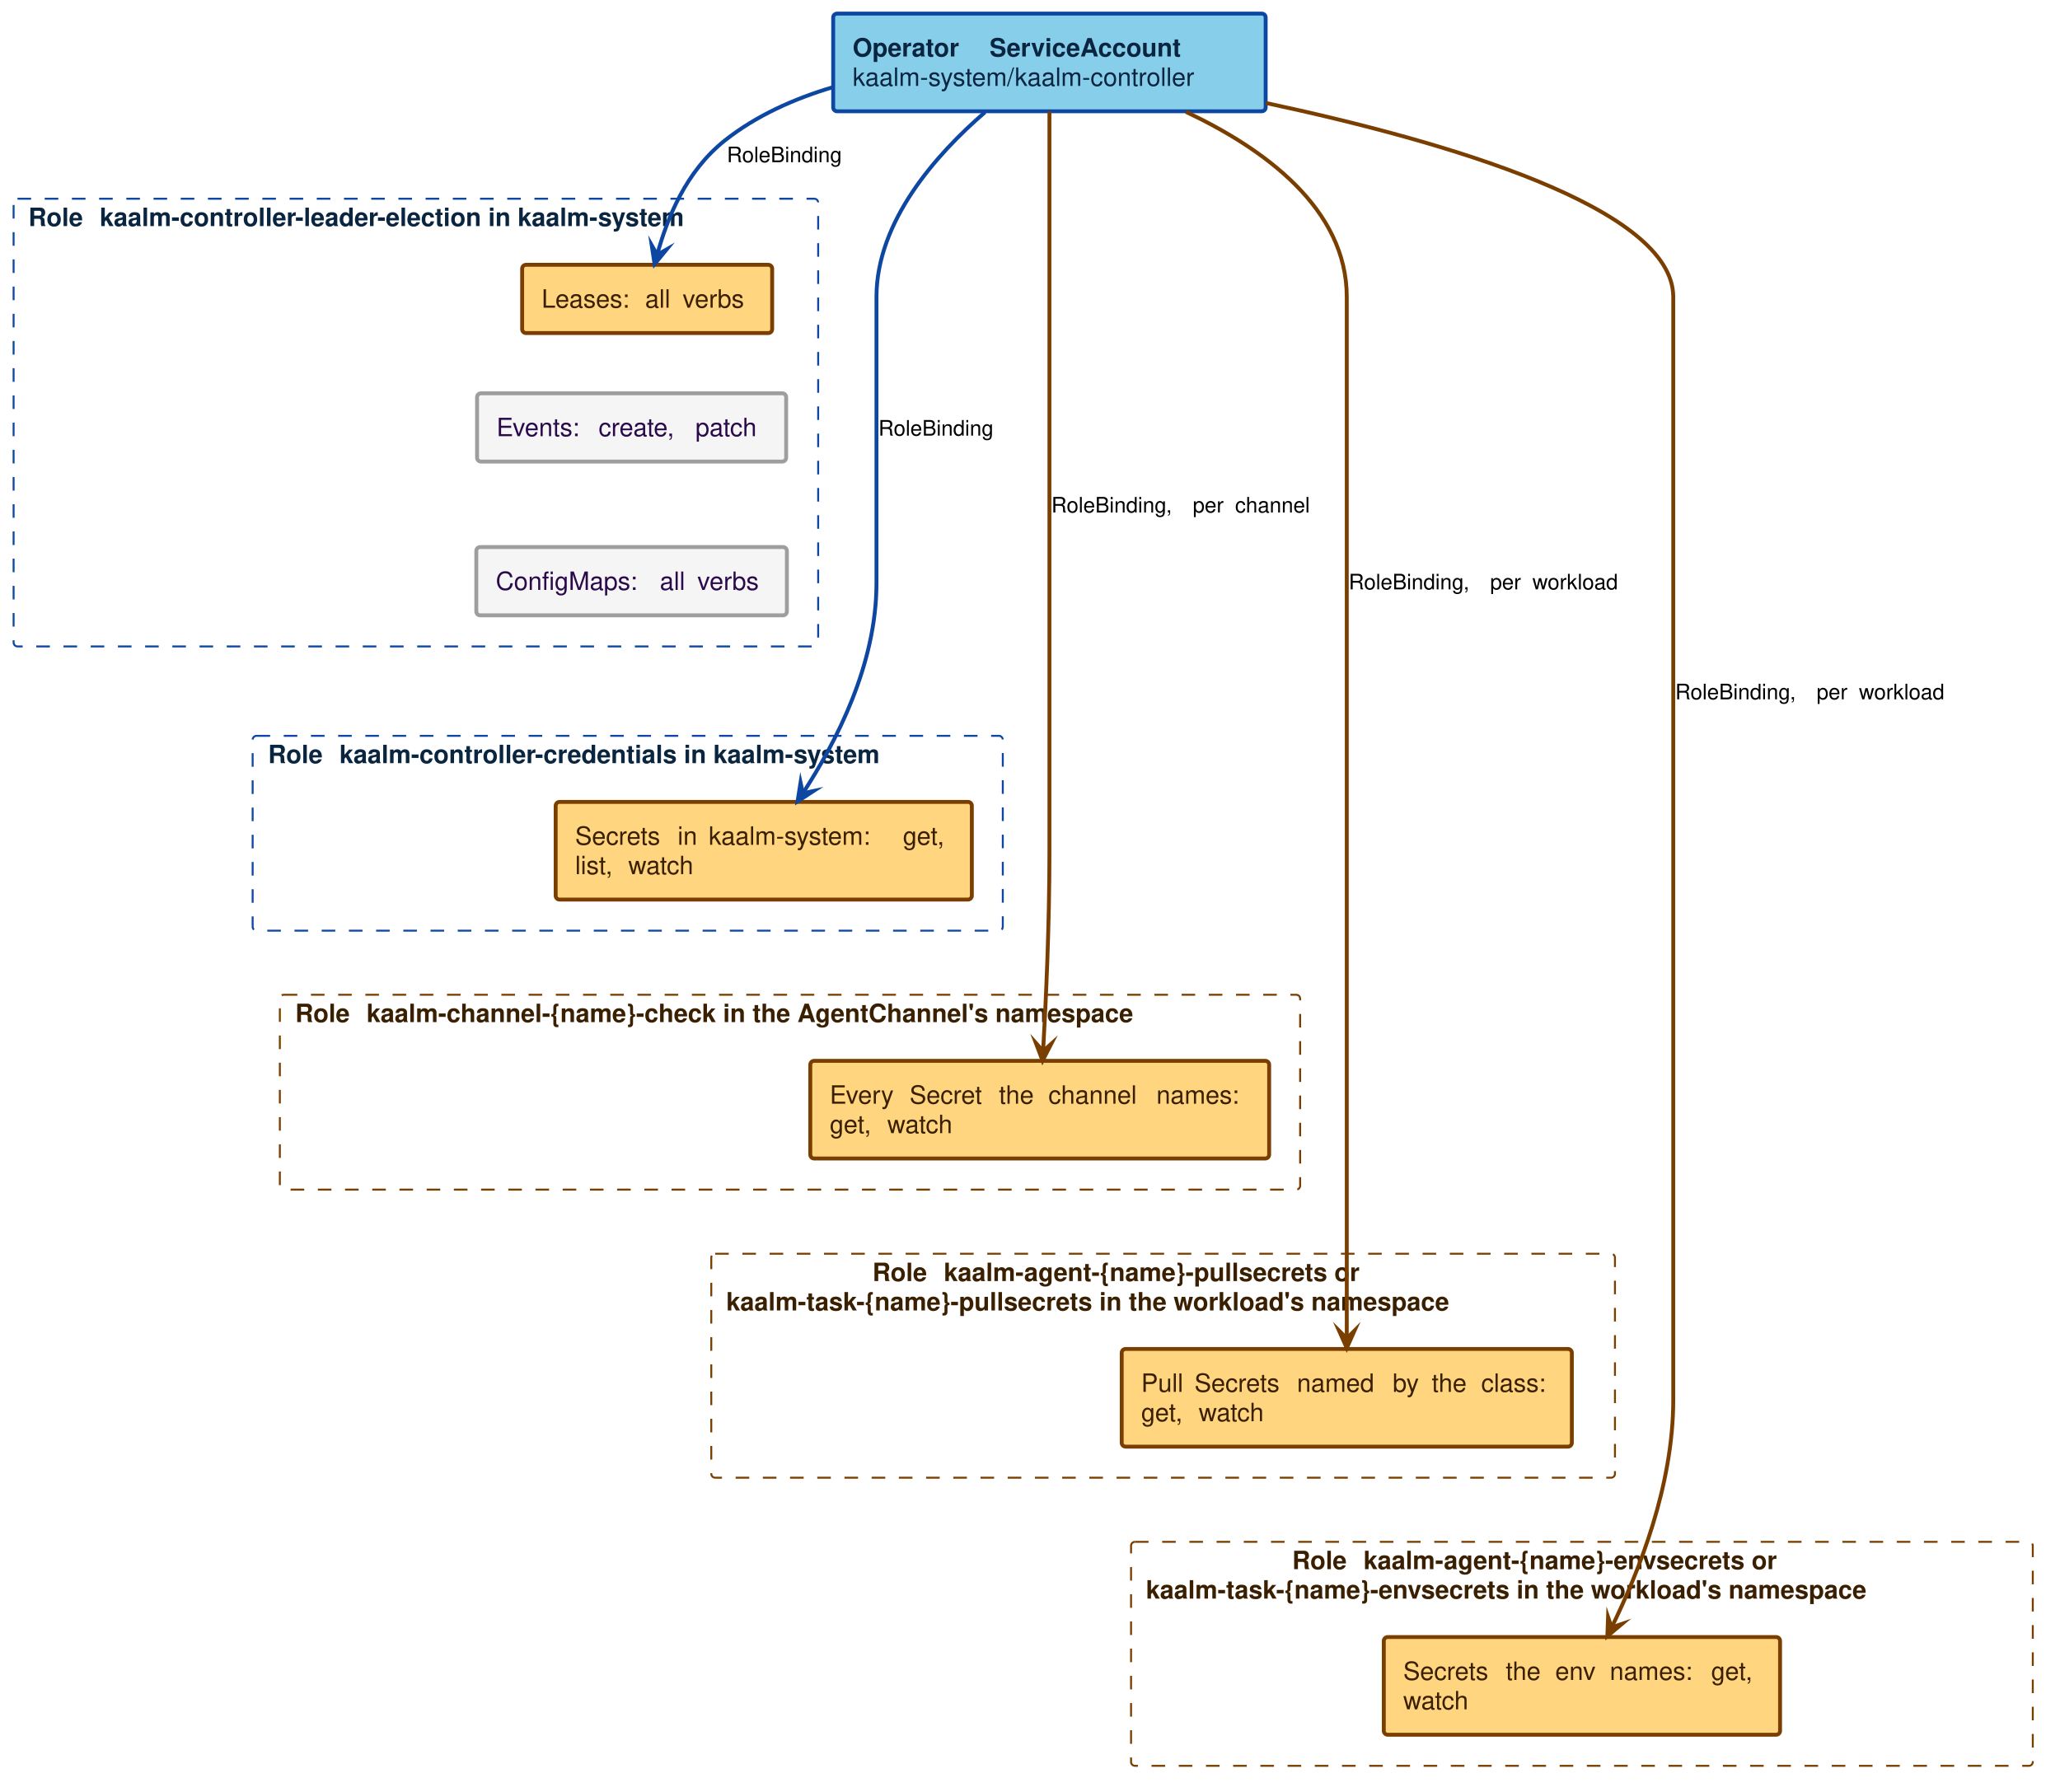
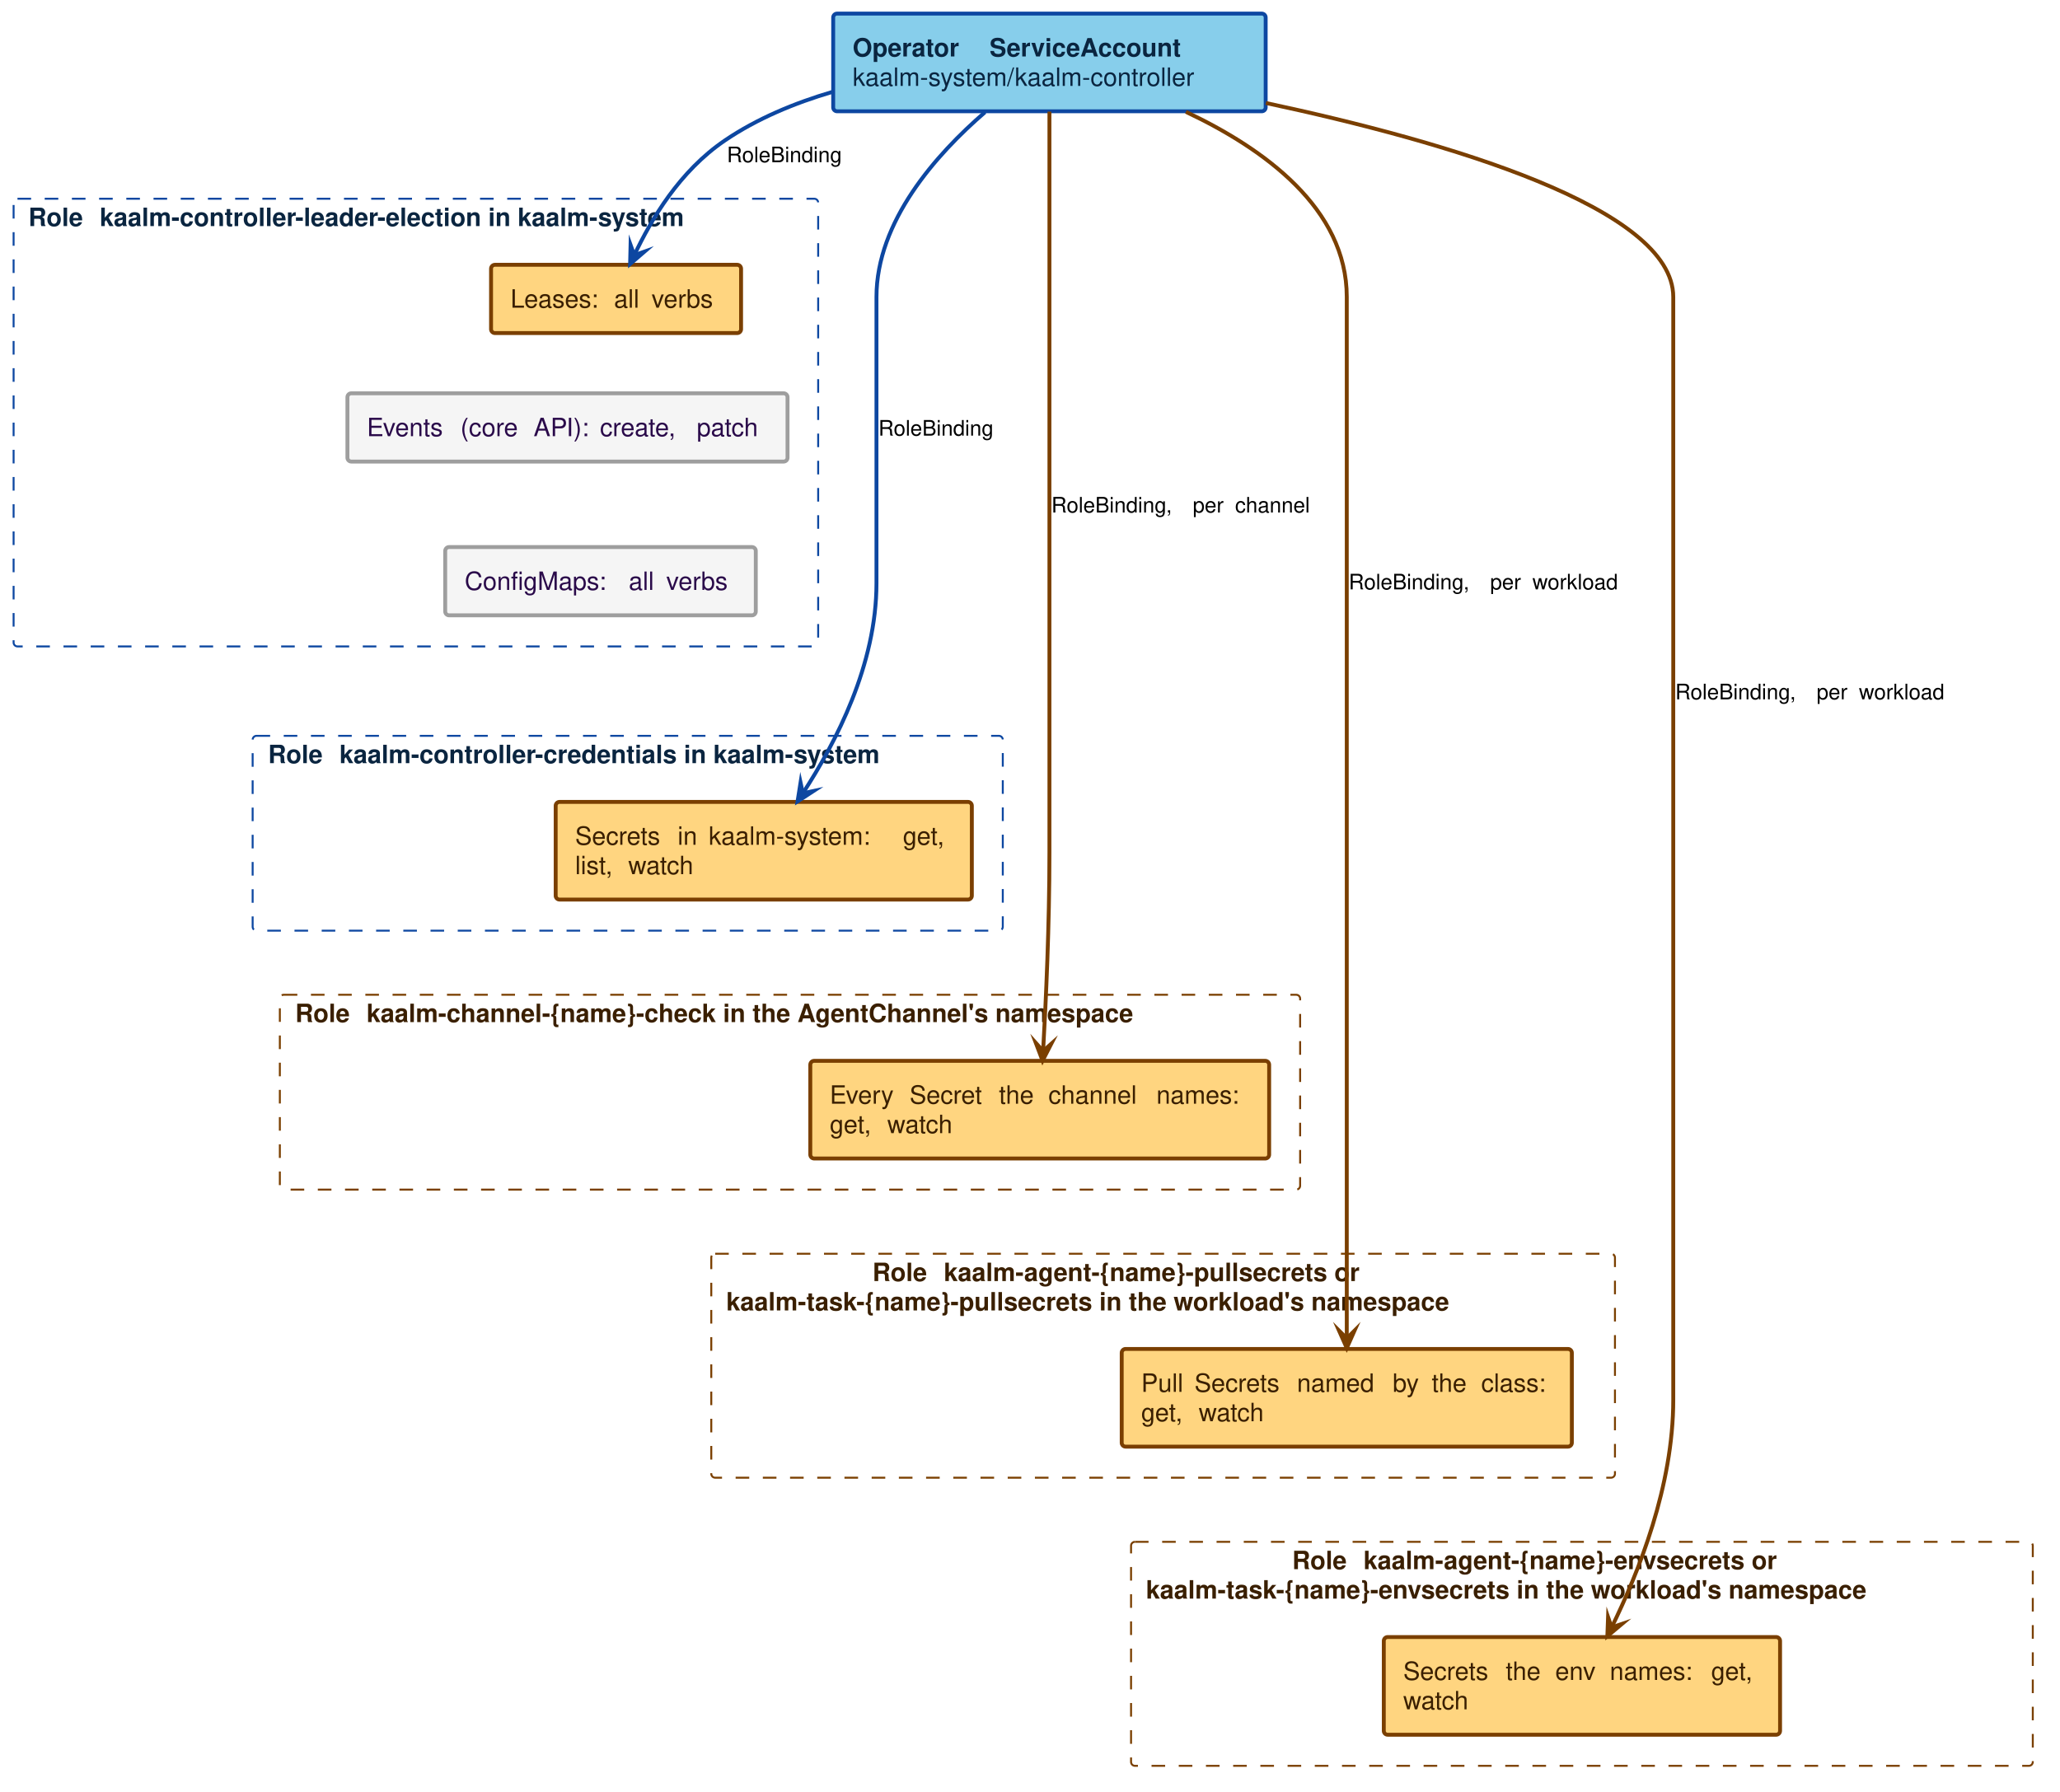
<svg xmlns="http://www.w3.org/2000/svg" version="1.1" data-diagram-type="DESCRIPTION" style="width:1060px;height:922px;" width="1060px" height="922px" viewBox="0 0 1060 922" zoomAndPan="magnify" preserveAspectRatio="none" contentStyleType="text/css">
  <defs />
  <g font-family="sans-serif" lengthAdjust="spacing">
    <g class="cluster" data-qualified-name="nssys" id="ent0002" data-source-line="10">
      <rect x="7" y="102.27" width="414" height="230.4" fill="none" style="stroke:#0D47A1;stroke-width:1;stroke-dasharray:7,7;" rx="2" ry="2" />
      <text x="14.592" y="116.337" fill="#0A2540" font-size="13" textLength="32.214" font-weight="700" font-family="Helvetica">Role</text>
      <text x="51.332" y="116.337" fill="#0A2540" font-size="13" textLength="362.077" font-weight="700" font-family="Helvetica">kaalm-controller-leader-election in kaalm-system</text>
    </g>
    <g class="cluster" data-qualified-name="nscred" id="ent0006" data-source-line="15">
      <rect x="130" y="378.67" width="386" height="100.26" fill="none" style="stroke:#0D47A1;stroke-width:1;stroke-dasharray:7,7;" rx="2" ry="2" />
      <text x="137.931" y="392.737" fill="#0A2540" font-size="13" textLength="32.214" font-weight="700" font-family="Helvetica">Role</text>
      <text x="174.671" y="392.737" fill="#0A2540" font-size="13" textLength="333.398" font-weight="700" font-family="Helvetica">kaalm-controller-credentials in kaalm-system</text>
    </g>
    <g class="cluster" data-qualified-name="nsuser" id="ent0008" data-source-line="18">
      <rect x="144" y="511.93" width="525" height="100.27" fill="none" style="stroke:#7A3F00;stroke-width:1;stroke-dasharray:7,7;" rx="2" ry="2" />
      <text x="151.892" y="525.997" fill="#3A1F00" font-size="13" textLength="32.214" font-weight="700" font-family="Helvetica">Role</text>
      <text x="188.633" y="525.997" fill="#3A1F00" font-size="13" textLength="472.475" font-weight="700" font-family="Helvetica">kaalm-channel-{name}-check in the AgentChannel's namespace</text>
    </g>
    <g class="cluster" data-qualified-name="nspull" id="ent0010" data-source-line="21">
      <rect x="366" y="645.2" width="465" height="115.26" fill="none" style="stroke:#7A3F00;stroke-width:1;stroke-dasharray:7,7;" rx="2" ry="2" />
      <text x="448.917" y="659.267" fill="#3A1F00" font-size="13" textLength="32.214" font-weight="700" font-family="Helvetica">Role</text>
      <text x="485.658" y="659.267" fill="#3A1F00" font-size="13" textLength="262.425" font-weight="700" font-family="Helvetica">kaalm-agent-{name}-pullsecrets or</text>
      <text x="373.714" y="674.4" fill="#3A1F00" font-size="13" textLength="449.573" font-weight="700" font-family="Helvetica">kaalm-task-{name}-pullsecrets in the workload's namespace</text>
    </g>
    <g class="cluster" data-qualified-name="nsenv" id="ent0012" data-source-line="24">
      <rect x="582" y="793.46" width="464" height="115.27" fill="none" style="stroke:#7A3F00;stroke-width:1;stroke-dasharray:7,7;" rx="2" ry="2" />
      <text x="664.881" y="807.527" fill="#3A1F00" font-size="13" textLength="32.214" font-weight="700" font-family="Helvetica">Role</text>
      <text x="701.621" y="807.527" fill="#3A1F00" font-size="13" textLength="261.498" font-weight="700" font-family="Helvetica">kaalm-agent-{name}-envsecrets or</text>
      <text x="589.677" y="822.66" fill="#3A1F00" font-size="13" textLength="448.646" font-weight="700" font-family="Helvetica">kaalm-task-{name}-envsecrets in the workload's namespace</text>
    </g>
    <g class="entity" data-qualified-name="nssys.leases" id="ent0003" data-source-line="11">
-       <rect x="268.68" y="136.27" width="128.646" height="35.133" fill="#FFD580" style="stroke:#7A3F00;stroke-width:2;" rx="2" ry="2" />
-       <text x="278.68" y="158.337" fill="#3A1F00" font-size="13" textLength="49.131" font-family="Helvetica">Leases:</text>
-       <text x="327.811" y="158.337" fill="#3A1F00" font-size="13" font-family="Helvetica"> </text>
-       <text x="331.943" y="158.337" fill="#3A1F00" font-size="13" textLength="15.19" font-family="Helvetica">all</text>
-       <text x="347.133" y="158.337" fill="#3A1F00" font-size="13" font-family="Helvetica"> </text>
-       <text x="351.265" y="158.337" fill="#3A1F00" font-size="13" textLength="36.061" font-family="Helvetica">verbs</text>
+       <rect x="252.68" y="136.27" width="128.646" height="35.133" fill="#FFD580" style="stroke:#7A3F00;stroke-width:2;" rx="2" ry="2" />
+       <text x="262.68" y="158.337" fill="#3A1F00" font-size="13" textLength="49.131" font-family="Helvetica">Leases:</text>
+       <text x="311.811" y="158.337" fill="#3A1F00" font-size="13" font-family="Helvetica"> </text>
+       <text x="315.943" y="158.337" fill="#3A1F00" font-size="13" textLength="15.19" font-family="Helvetica">all</text>
+       <text x="331.133" y="158.337" fill="#3A1F00" font-size="13" font-family="Helvetica"> </text>
+       <text x="335.265" y="158.337" fill="#3A1F00" font-size="13" textLength="36.061" font-family="Helvetica">verbs</text>
    </g>
    <g class="entity" data-qualified-name="nssys.ev" id="ent0004" data-source-line="12">
-       <rect x="245.48" y="202.4" width="159.045" height="35.133" fill="#F5F5F5" style="stroke:#9E9E9E;stroke-width:2;" rx="2" ry="2" />
-       <text x="255.48" y="224.467" fill="#2A0A4A" font-size="13" textLength="48.395" font-family="Helvetica">Events:</text>
-       <text x="303.875" y="224.467" fill="#2A0A4A" font-size="13" font-family="Helvetica"> </text>
-       <text x="308.007" y="224.467" fill="#2A0A4A" font-size="13" textLength="45.684" font-family="Helvetica">create,</text>
-       <text x="353.691" y="224.467" fill="#2A0A4A" font-size="13" font-family="Helvetica"> </text>
-       <text x="357.823" y="224.467" fill="#2A0A4A" font-size="13" textLength="36.702" font-family="Helvetica">patch</text>
+       <rect x="178.77" y="202.4" width="226.464" height="35.133" fill="#F5F5F5" style="stroke:#9E9E9E;stroke-width:2;" rx="2" ry="2" />
+       <text x="188.77" y="224.467" fill="#2A0A4A" font-size="13" textLength="44.015" font-family="Helvetica">Events</text>
+       <text x="232.785" y="224.467" fill="#2A0A4A" font-size="13" font-family="Helvetica"> </text>
+       <text x="236.917" y="224.467" fill="#2A0A4A" font-size="13" textLength="33.516" font-family="Helvetica">(core</text>
+       <text x="270.433" y="224.467" fill="#2A0A4A" font-size="13" font-family="Helvetica"> </text>
+       <text x="274.565" y="224.467" fill="#2A0A4A" font-size="13" textLength="30.018" font-family="Helvetica">API):</text>
+       <text x="304.583" y="224.467" fill="#2A0A4A" font-size="13" font-family="Helvetica"> </text>
+       <text x="308.715" y="224.467" fill="#2A0A4A" font-size="13" textLength="45.684" font-family="Helvetica">create,</text>
+       <text x="354.399" y="224.467" fill="#2A0A4A" font-size="13" font-family="Helvetica"> </text>
+       <text x="358.532" y="224.467" fill="#2A0A4A" font-size="13" textLength="36.702" font-family="Helvetica">patch</text>
    </g>
    <g class="entity" data-qualified-name="nssys.cm" id="ent0005" data-source-line="13">
-       <rect x="245.09" y="281.53" width="159.813" height="35.133" fill="#F5F5F5" style="stroke:#9E9E9E;stroke-width:2;" rx="2" ry="2" />
-       <text x="255.09" y="303.597" fill="#2A0A4A" font-size="13" textLength="80.298" font-family="Helvetica">ConfigMaps:</text>
-       <text x="335.388" y="303.597" fill="#2A0A4A" font-size="13" font-family="Helvetica"> </text>
-       <text x="339.52" y="303.597" fill="#2A0A4A" font-size="13" textLength="15.19" font-family="Helvetica">all</text>
-       <text x="354.71" y="303.597" fill="#2A0A4A" font-size="13" font-family="Helvetica"> </text>
-       <text x="358.842" y="303.597" fill="#2A0A4A" font-size="13" textLength="36.061" font-family="Helvetica">verbs</text>
+       <rect x="229.09" y="281.53" width="159.813" height="35.133" fill="#F5F5F5" style="stroke:#9E9E9E;stroke-width:2;" rx="2" ry="2" />
+       <text x="239.09" y="303.597" fill="#2A0A4A" font-size="13" textLength="80.298" font-family="Helvetica">ConfigMaps:</text>
+       <text x="319.388" y="303.597" fill="#2A0A4A" font-size="13" font-family="Helvetica"> </text>
+       <text x="323.52" y="303.597" fill="#2A0A4A" font-size="13" textLength="15.19" font-family="Helvetica">all</text>
+       <text x="338.71" y="303.597" fill="#2A0A4A" font-size="13" font-family="Helvetica"> </text>
+       <text x="342.842" y="303.597" fill="#2A0A4A" font-size="13" textLength="36.061" font-family="Helvetica">verbs</text>
    </g>
    <g class="entity" data-qualified-name="nscred.syssec" id="ent0007" data-source-line="16">
      <rect x="285.93" y="412.67" width="214.143" height="50.266" fill="#FFD580" style="stroke:#7A3F00;stroke-width:2;" rx="2" ry="2" />
      <text x="295.93" y="434.737" fill="#3A1F00" font-size="13" textLength="48.61" font-family="Helvetica">Secrets</text>
      <text x="344.54" y="434.737" fill="#3A1F00" font-size="13" font-family="Helvetica"> </text>
      <text x="348.673" y="434.737" fill="#3A1F00" font-size="13" textLength="11.851" font-family="Helvetica">in</text>
      <text x="360.524" y="434.737" fill="#3A1F00" font-size="13" font-family="Helvetica"> </text>
      <text x="364.656" y="434.737" fill="#3A1F00" font-size="13" textLength="95.805" font-family="Helvetica">kaalm-system:</text>
      <text x="460.461" y="434.737" fill="#3A1F00" font-size="13" font-family="Helvetica"> </text>
      <text x="464.594" y="434.737" fill="#3A1F00" font-size="13" textLength="25.479" font-family="Helvetica">get,</text>
      <text x="295.93" y="449.87" fill="#3A1F00" font-size="13" textLength="23.226" font-family="Helvetica">list,</text>
      <text x="319.156" y="449.87" fill="#3A1F00" font-size="13" font-family="Helvetica"> </text>
      <text x="323.288" y="449.87" fill="#3A1F00" font-size="13" textLength="39.083" font-family="Helvetica">watch</text>
    </g>
    <g class="entity" data-qualified-name="nsuser.chsec" id="ent0009" data-source-line="19">
      <rect x="416.95" y="545.93" width="236.106" height="50.266" fill="#FFD580" style="stroke:#7A3F00;stroke-width:2;" rx="2" ry="2" />
      <text x="426.95" y="567.997" fill="#3A1F00" font-size="13" textLength="36.943" font-family="Helvetica">Every</text>
      <text x="463.893" y="567.997" fill="#3A1F00" font-size="13" font-family="Helvetica"> </text>
      <text x="468.026" y="567.997" fill="#3A1F00" font-size="13" textLength="41.837" font-family="Helvetica">Secret</text>
      <text x="509.863" y="567.997" fill="#3A1F00" font-size="13" font-family="Helvetica"> </text>
      <text x="513.995" y="567.997" fill="#3A1F00" font-size="13" textLength="21.334" font-family="Helvetica">the</text>
      <text x="535.33" y="567.997" fill="#3A1F00" font-size="13" font-family="Helvetica"> </text>
      <text x="539.462" y="567.997" fill="#3A1F00" font-size="13" textLength="51.441" font-family="Helvetica">channel</text>
      <text x="590.904" y="567.997" fill="#3A1F00" font-size="13" font-family="Helvetica"> </text>
      <text x="595.036" y="567.997" fill="#3A1F00" font-size="13" textLength="48.02" font-family="Helvetica">names:</text>
      <text x="426.95" y="583.13" fill="#3A1F00" font-size="13" textLength="25.479" font-family="Helvetica">get,</text>
      <text x="452.429" y="583.13" fill="#3A1F00" font-size="13" font-family="Helvetica"> </text>
      <text x="456.562" y="583.13" fill="#3A1F00" font-size="13" textLength="39.083" font-family="Helvetica">watch</text>
    </g>
    <g class="entity" data-qualified-name="nspull.pullsec" id="ent0011" data-source-line="22">
      <rect x="577.19" y="694.2" width="231.625" height="50.266" fill="#FFD580" style="stroke:#7A3F00;stroke-width:2;" rx="2" ry="2" />
      <text x="587.19" y="716.267" fill="#3A1F00" font-size="13" textLength="23.302" font-family="Helvetica">Pull</text>
      <text x="610.492" y="716.267" fill="#3A1F00" font-size="13" font-family="Helvetica"> </text>
      <text x="614.625" y="716.267" fill="#3A1F00" font-size="13" textLength="48.61" font-family="Helvetica">Secrets</text>
      <text x="663.235" y="716.267" fill="#3A1F00" font-size="13" font-family="Helvetica"> </text>
      <text x="667.367" y="716.267" fill="#3A1F00" font-size="13" textLength="45.119" font-family="Helvetica">named</text>
      <text x="712.486" y="716.267" fill="#3A1F00" font-size="13" font-family="Helvetica"> </text>
      <text x="716.619" y="716.267" fill="#3A1F00" font-size="13" textLength="15.945" font-family="Helvetica">by</text>
      <text x="732.564" y="716.267" fill="#3A1F00" font-size="13" font-family="Helvetica"> </text>
      <text x="736.696" y="716.267" fill="#3A1F00" font-size="13" textLength="21.334" font-family="Helvetica">the</text>
      <text x="758.031" y="716.267" fill="#3A1F00" font-size="13" font-family="Helvetica"> </text>
      <text x="762.163" y="716.267" fill="#3A1F00" font-size="13" textLength="36.651" font-family="Helvetica">class:</text>
      <text x="587.19" y="731.4" fill="#3A1F00" font-size="13" textLength="25.479" font-family="Helvetica">get,</text>
      <text x="612.669" y="731.4" fill="#3A1F00" font-size="13" font-family="Helvetica"> </text>
      <text x="616.802" y="731.4" fill="#3A1F00" font-size="13" textLength="39.083" font-family="Helvetica">watch</text>
    </g>
    <g class="entity" data-qualified-name="nsenv.envsec" id="ent0013" data-source-line="25">
      <rect x="712.05" y="842.46" width="203.904" height="50.266" fill="#FFD580" style="stroke:#7A3F00;stroke-width:2;" rx="2" ry="2" />
      <text x="722.05" y="864.527" fill="#3A1F00" font-size="13" textLength="48.61" font-family="Helvetica">Secrets</text>
      <text x="770.66" y="864.527" fill="#3A1F00" font-size="13" font-family="Helvetica"> </text>
      <text x="774.793" y="864.527" fill="#3A1F00" font-size="13" textLength="21.334" font-family="Helvetica">the</text>
      <text x="796.127" y="864.527" fill="#3A1F00" font-size="13" font-family="Helvetica"> </text>
      <text x="800.259" y="864.527" fill="#3A1F00" font-size="13" textLength="23.931" font-family="Helvetica">env</text>
      <text x="824.19" y="864.527" fill="#3A1F00" font-size="13" font-family="Helvetica"> </text>
      <text x="828.322" y="864.527" fill="#3A1F00" font-size="13" textLength="48.02" font-family="Helvetica">names:</text>
      <text x="876.342" y="864.527" fill="#3A1F00" font-size="13" font-family="Helvetica"> </text>
      <text x="880.475" y="864.527" fill="#3A1F00" font-size="13" textLength="25.479" font-family="Helvetica">get,</text>
      <text x="722.05" y="879.66" fill="#3A1F00" font-size="13" textLength="39.083" font-family="Helvetica">watch</text>
    </g>
    <g class="entity" data-qualified-name="OPSA" id="ent0001" data-source-line="9">
      <rect x="428.73" y="7" width="222.535" height="50.266" fill="#87CEEB" style="stroke:#0D47A1;stroke-width:2;" rx="2" ry="2" />
      <text x="438.73" y="29.067" fill="#0A2540" font-size="13" textLength="65.914" font-weight="700" font-family="Helvetica">Operator</text>
      <text x="504.644" y="29.067" fill="#0A2540" font-size="13" font-weight="700" font-family="Helvetica"> </text>
      <text x="509.17" y="29.067" fill="#0A2540" font-size="13" textLength="113.172" font-weight="700" font-family="Helvetica">ServiceAccount</text>
      <text x="438.73" y="44.2" fill="#0A2540" font-size="13" textLength="202.535" font-family="Helvetica">kaalm-system/kaalm-controller</text>
    </g>
    <g class="link" data-entity-1="ent0001" data-entity-2="ent0003" id="lnk14" data-source-line="27" data-link-type="dependency">
-       <path d="M428.64,44.85 C408.66,50.78 389.1,59.51 373,72.27 C352.68,88.37 343.226,112.639 338.146,131.109" style="stroke:#0D47A1;stroke-width:2;" fill="none" id="OPSA-to-leases" />
-       <polygon points="336.82,135.93,343.064,128.313,338.146,131.109,335.35,126.191,336.82,135.93" fill="#0D47A1" style="stroke:#0D47A1;stroke-width:2;stroke-linejoin:miter;stroke-miterlimit:10;" />
+       <path d="M428.31,47.3 C408.81,53.03 389.5,61.06 373,72.27 C349.61,88.16 335.15,112.801 326.37,131.341" style="stroke:#0D47A1;stroke-width:2;" fill="none" id="OPSA-to-leases" />
+       <polygon points="324.23,135.86,331.697,129.438,326.37,131.341,324.467,126.014,324.23,135.86" fill="#0D47A1" style="stroke:#0D47A1;stroke-width:2;stroke-linejoin:miter;stroke-miterlimit:10;" />
      <text x="374" y="83.48" fill="#000" font-size="11" textLength="65.764" font-family="Helvetica">RoleBinding</text>
    </g>
    <g class="link" data-entity-1="ent0001" data-entity-2="ent0007" id="lnk15" data-source-line="28" data-link-type="dependency">
      <path d="M506.86,57.73 C481.56,79.57 451,113.99 451,152.84 C451,152.84 451,152.84 451,300.1 C451,342.12 430.209,381.854 413.119,408.224" style="stroke:#0D47A1;stroke-width:2;" fill="none" id="OPSA-to-syssec" />
      <polygon points="410.4,412.42,418.651,407.043,413.119,408.224,411.938,402.692,410.4,412.42" fill="#0D47A1" style="stroke:#0D47A1;stroke-width:2;stroke-linejoin:miter;stroke-miterlimit:10;" />
      <text x="452" y="224.18" fill="#000" font-size="11" textLength="65.764" font-family="Helvetica">RoleBinding</text>
    </g>
    <g class="link" data-entity-1="ent0001" data-entity-2="ent0009" id="lnk16" data-source-line="29" data-link-type="dependency">
      <path d="M540,57.44 C540,81.62 540,119.79 540,152.84 C540,152.84 540,152.84 540,438.8 C540,476.2 538.231,514.558 536.751,540.888" style="stroke:#7A3F00;stroke-width:2;" fill="none" id="OPSA-to-chsec" />
      <polygon points="536.47,545.88,540.969,537.119,536.751,540.888,532.981,536.67,536.47,545.88" fill="#7A3F00" style="stroke:#7A3F00;stroke-width:2;stroke-linejoin:miter;stroke-miterlimit:10;" />
      <text x="541" y="263.74" fill="#000" font-size="11" textLength="69.26" font-family="Helvetica">RoleBinding,</text>
      <text x="610.26" y="263.74" fill="#000" font-size="11" font-family="Helvetica"> </text>
      <text x="613.757" y="263.74" fill="#000" font-size="11" textLength="18.272" font-family="Helvetica">per</text>
      <text x="632.029" y="263.74" fill="#000" font-size="11" font-family="Helvetica"> </text>
      <text x="635.526" y="263.74" fill="#000" font-size="11" textLength="43.527" font-family="Helvetica">channel</text>
    </g>
    <g class="link" data-entity-1="ent0001" data-entity-2="ent0011" id="lnk17" data-source-line="30" data-link-type="dependency">
      <path d="M610.23,57.57 C650.45,76.51 693,107.31 693,152.84 C693,152.84 693,152.84 693,572.07 C693,614.85 693,659.68 693,688.75" style="stroke:#7A3F00;stroke-width:2;" fill="none" id="OPSA-to-pullsec" />
      <polygon points="693,693.75,697,684.75,693,688.75,689,684.75,693,693.75" fill="#7A3F00" style="stroke:#7A3F00;stroke-width:2;stroke-linejoin:miter;stroke-miterlimit:10;" />
      <text x="694" y="303.31" fill="#000" font-size="11" textLength="69.26" font-family="Helvetica">RoleBinding,</text>
      <text x="763.26" y="303.31" fill="#000" font-size="11" font-family="Helvetica"> </text>
      <text x="766.757" y="303.31" fill="#000" font-size="11" textLength="18.272" font-family="Helvetica">per</text>
      <text x="785.029" y="303.31" fill="#000" font-size="11" font-family="Helvetica"> </text>
      <text x="788.526" y="303.31" fill="#000" font-size="11" textLength="50.128" font-family="Helvetica">workload</text>
    </g>
    <g class="link" data-entity-1="ent0001" data-entity-2="ent0013" id="lnk18" data-source-line="31" data-link-type="dependency">
      <path d="M651.37,53 C744.08,72.8 861,106.89 861,152.84 C861,152.84 861,152.84 861,720.33 C861,764.87 843.196,809.058 829.286,837.508" style="stroke:#7A3F00;stroke-width:2;" fill="none" id="OPSA-to-envsec" />
      <polygon points="827.09,842,834.637,835.672,829.286,837.508,827.45,832.158,827.09,842" fill="#7A3F00" style="stroke:#7A3F00;stroke-width:2;stroke-linejoin:miter;stroke-miterlimit:10;" />
      <text x="862" y="359.88" fill="#000" font-size="11" textLength="69.26" font-family="Helvetica">RoleBinding,</text>
      <text x="931.26" y="359.88" fill="#000" font-size="11" font-family="Helvetica"> </text>
      <text x="934.757" y="359.88" fill="#000" font-size="11" textLength="18.272" font-family="Helvetica">per</text>
      <text x="953.029" y="359.88" fill="#000" font-size="11" font-family="Helvetica"> </text>
      <text x="956.526" y="359.88" fill="#000" font-size="11" textLength="50.128" font-family="Helvetica">workload</text>
    </g>
  </g>
</svg>
